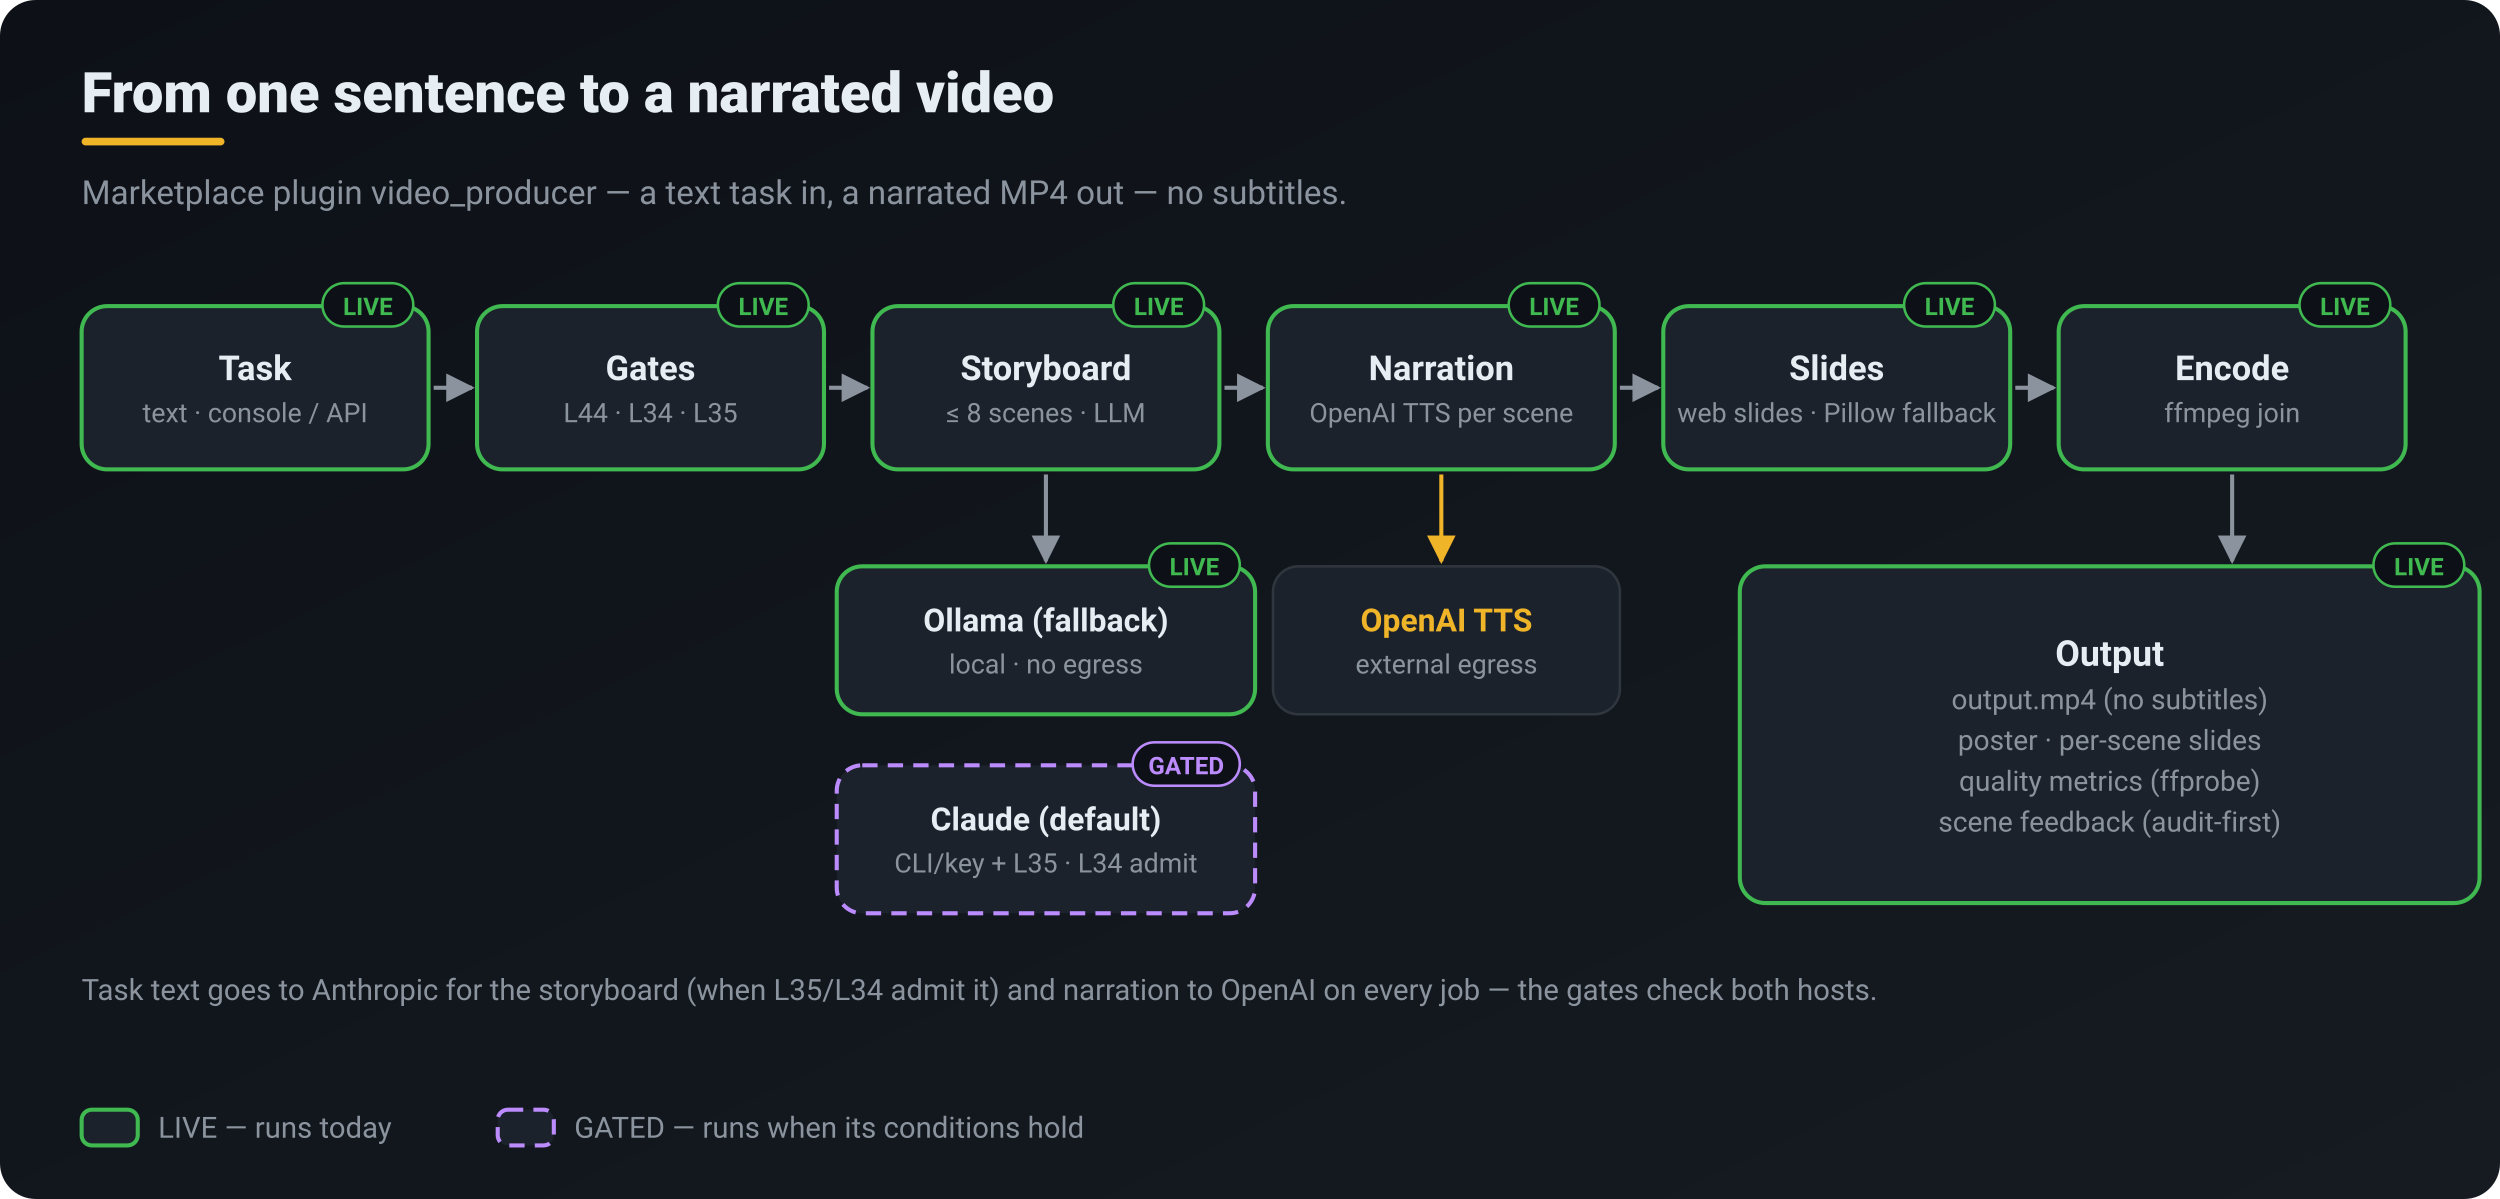
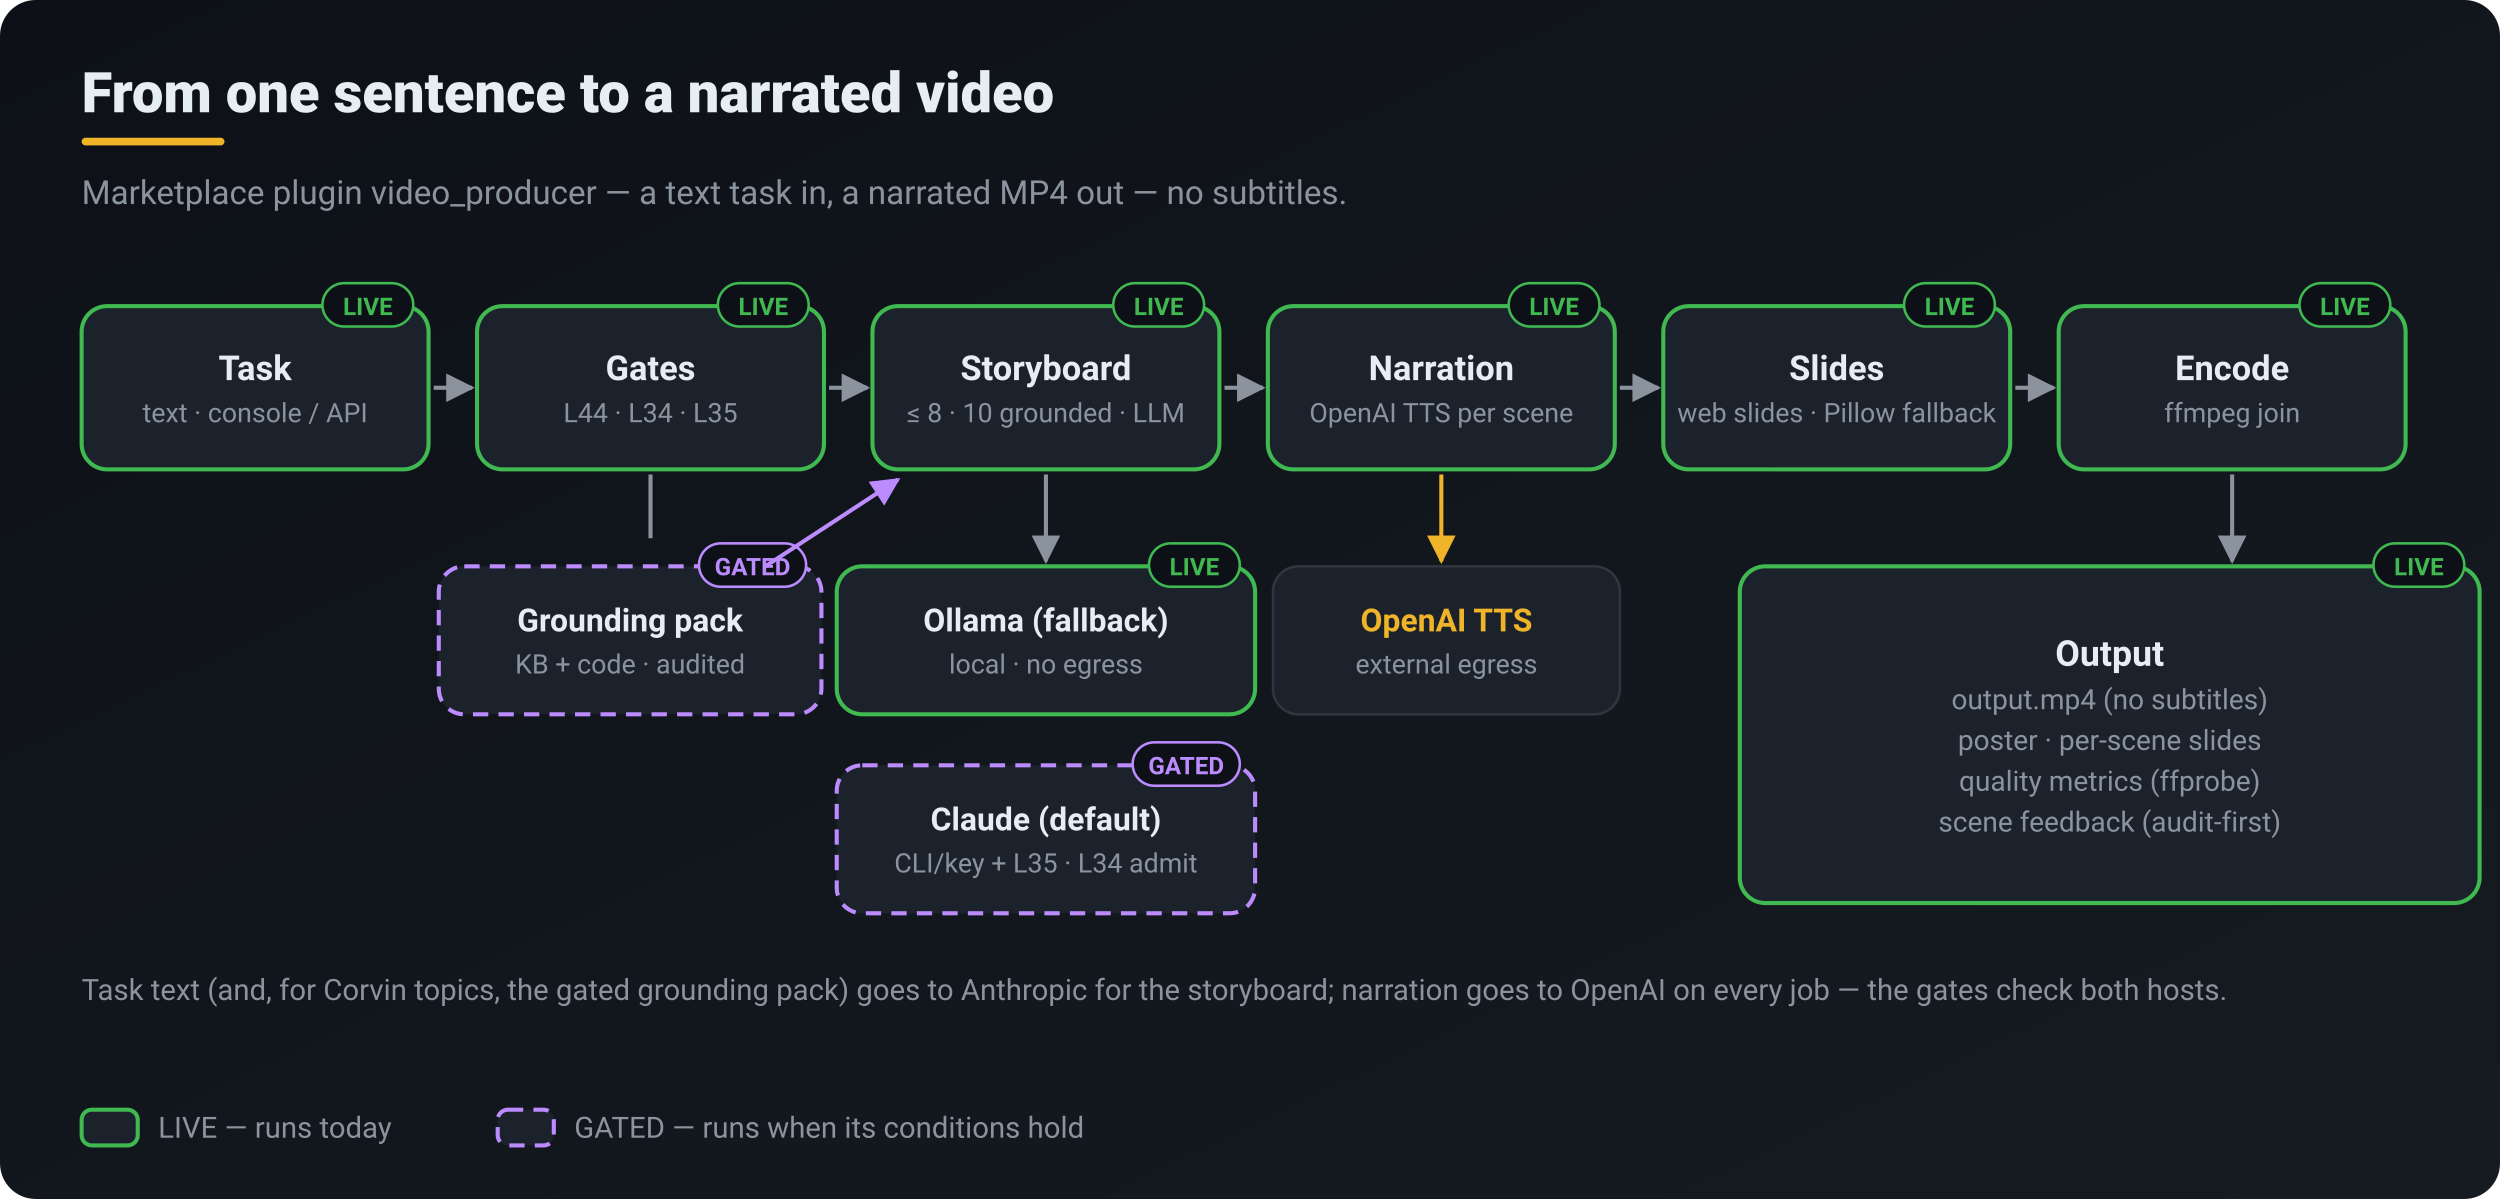
<svg xmlns="http://www.w3.org/2000/svg" viewBox="0 0 980 470" width="980" role="img" aria-labelledby="t d">
  <defs>
    <linearGradient id="bgg" x1="0" y1="0" x2="1" y2="1">
      <stop offset="0" stop-color="#0d1117" />
      <stop offset="1" stop-color="#161b22" />
    </linearGradient>
  </defs>
  <rect width="980" height="470" rx="14" fill="url(#bgg)" />
  <text x="32" y="44" font-family="ui-sans-serif, -apple-system, BlinkMacSystemFont, 'Segoe UI', Roboto, Helvetica, Arial, sans-serif" font-size="22" font-weight="800" fill="#e6edf3" text-anchor="start">From one sentence to a narrated video</text>
  <rect x="32" y="54" width="56" height="3" rx="1.5" fill="#f0b429" />
  <text x="32" y="80" font-family="ui-sans-serif, -apple-system, BlinkMacSystemFont, 'Segoe UI', Roboto, Helvetica, Arial, sans-serif" font-size="13" font-weight="400" fill="#8b949e" text-anchor="start">Marketplace plugin video_producer — a text task in, a narrated MP4 out — no subtitles.</text>
  <rect x="32" y="120" width="136" height="64" rx="10" fill="#1b222c" stroke="#3fb950" stroke-width="1.6" />
  <text x="100.0" y="149.0" font-family="ui-sans-serif, -apple-system, BlinkMacSystemFont, 'Segoe UI', Roboto, Helvetica, Arial, sans-serif" font-size="13.5" font-weight="700" fill="#e6edf3" text-anchor="middle">Task</text>
  <text x="100.0" y="165.5" font-family="ui-sans-serif, -apple-system, BlinkMacSystemFont, 'Segoe UI', Roboto, Helvetica, Arial, sans-serif" font-size="10.5" font-weight="400" fill="#8b949e" text-anchor="middle">text · console / API</text>
  <rect x="126.4" y="111" width="35.6" height="17" rx="8.5" fill="#0d1117" stroke="#3fb950" stroke-width="1" />
  <text x="144.2" y="123.5" font-family="ui-sans-serif, -apple-system, BlinkMacSystemFont, 'Segoe UI', Roboto, Helvetica, Arial, sans-serif" font-size="9.5" font-weight="700" fill="#3fb950" text-anchor="middle">LIVE</text>
  <rect x="187" y="120" width="136" height="64" rx="10" fill="#1b222c" stroke="#3fb950" stroke-width="1.6" />
  <text x="255.0" y="149.0" font-family="ui-sans-serif, -apple-system, BlinkMacSystemFont, 'Segoe UI', Roboto, Helvetica, Arial, sans-serif" font-size="13.5" font-weight="700" fill="#e6edf3" text-anchor="middle">Gates</text>
  <text x="255.0" y="165.5" font-family="ui-sans-serif, -apple-system, BlinkMacSystemFont, 'Segoe UI', Roboto, Helvetica, Arial, sans-serif" font-size="10.5" font-weight="400" fill="#8b949e" text-anchor="middle">L44 · L34 · L35</text>
  <rect x="281.4" y="111" width="35.6" height="17" rx="8.5" fill="#0d1117" stroke="#3fb950" stroke-width="1" />
  <text x="299.2" y="123.5" font-family="ui-sans-serif, -apple-system, BlinkMacSystemFont, 'Segoe UI', Roboto, Helvetica, Arial, sans-serif" font-size="9.5" font-weight="700" fill="#3fb950" text-anchor="middle">LIVE</text>
  <defs>
    <marker id="m63150750" viewBox="0 0 10 10" refX="9" refY="5" markerWidth="7" markerHeight="7" orient="auto-start-reverse">
      <path d="M0 0 L10 5 L0 10 z" fill="#8b949e" />
    </marker>
  </defs>
  <path d="M170 152 L185 152" fill="none" stroke="#8b949e" stroke-width="1.6" marker-end="url(#m63150750)" />
  <rect x="342" y="120" width="136" height="64" rx="10" fill="#1b222c" stroke="#3fb950" stroke-width="1.6" />
  <text x="410.0" y="149.0" font-family="ui-sans-serif, -apple-system, BlinkMacSystemFont, 'Segoe UI', Roboto, Helvetica, Arial, sans-serif" font-size="13.5" font-weight="700" fill="#e6edf3" text-anchor="middle">Storyboard</text>
-   <text x="410.0" y="165.5" font-family="ui-sans-serif, -apple-system, BlinkMacSystemFont, 'Segoe UI', Roboto, Helvetica, Arial, sans-serif" font-size="10.5" font-weight="400" fill="#8b949e" text-anchor="middle">≤ 8 scenes · LLM</text>
+   <text x="410.0" y="165.5" font-family="ui-sans-serif, -apple-system, BlinkMacSystemFont, 'Segoe UI', Roboto, Helvetica, Arial, sans-serif" font-size="10.5" font-weight="400" fill="#8b949e" text-anchor="middle">≤ 8 · 10 grounded · LLM</text>
  <rect x="436.4" y="111" width="35.6" height="17" rx="8.5" fill="#0d1117" stroke="#3fb950" stroke-width="1" />
  <text x="454.2" y="123.5" font-family="ui-sans-serif, -apple-system, BlinkMacSystemFont, 'Segoe UI', Roboto, Helvetica, Arial, sans-serif" font-size="9.5" font-weight="700" fill="#3fb950" text-anchor="middle">LIVE</text>
  <defs>
    <marker id="m77177351" viewBox="0 0 10 10" refX="9" refY="5" markerWidth="7" markerHeight="7" orient="auto-start-reverse">
      <path d="M0 0 L10 5 L0 10 z" fill="#8b949e" />
    </marker>
  </defs>
  <path d="M325 152 L340 152" fill="none" stroke="#8b949e" stroke-width="1.6" marker-end="url(#m77177351)" />
  <rect x="497" y="120" width="136" height="64" rx="10" fill="#1b222c" stroke="#3fb950" stroke-width="1.6" />
  <text x="565.0" y="149.0" font-family="ui-sans-serif, -apple-system, BlinkMacSystemFont, 'Segoe UI', Roboto, Helvetica, Arial, sans-serif" font-size="13.5" font-weight="700" fill="#e6edf3" text-anchor="middle">Narration</text>
  <text x="565.0" y="165.5" font-family="ui-sans-serif, -apple-system, BlinkMacSystemFont, 'Segoe UI', Roboto, Helvetica, Arial, sans-serif" font-size="10.5" font-weight="400" fill="#8b949e" text-anchor="middle">OpenAI TTS per scene</text>
  <rect x="591.4" y="111" width="35.6" height="17" rx="8.5" fill="#0d1117" stroke="#3fb950" stroke-width="1" />
  <text x="609.2" y="123.5" font-family="ui-sans-serif, -apple-system, BlinkMacSystemFont, 'Segoe UI', Roboto, Helvetica, Arial, sans-serif" font-size="9.5" font-weight="700" fill="#3fb950" text-anchor="middle">LIVE</text>
  <defs>
    <marker id="m41386508" viewBox="0 0 10 10" refX="9" refY="5" markerWidth="7" markerHeight="7" orient="auto-start-reverse">
      <path d="M0 0 L10 5 L0 10 z" fill="#8b949e" />
    </marker>
  </defs>
  <path d="M480 152 L495 152" fill="none" stroke="#8b949e" stroke-width="1.6" marker-end="url(#m41386508)" />
  <rect x="652" y="120" width="136" height="64" rx="10" fill="#1b222c" stroke="#3fb950" stroke-width="1.6" />
  <text x="720.0" y="149.0" font-family="ui-sans-serif, -apple-system, BlinkMacSystemFont, 'Segoe UI', Roboto, Helvetica, Arial, sans-serif" font-size="13.5" font-weight="700" fill="#e6edf3" text-anchor="middle">Slides</text>
  <text x="720.0" y="165.5" font-family="ui-sans-serif, -apple-system, BlinkMacSystemFont, 'Segoe UI', Roboto, Helvetica, Arial, sans-serif" font-size="10.5" font-weight="400" fill="#8b949e" text-anchor="middle">web slides · Pillow fallback</text>
  <rect x="746.4" y="111" width="35.6" height="17" rx="8.5" fill="#0d1117" stroke="#3fb950" stroke-width="1" />
  <text x="764.2" y="123.5" font-family="ui-sans-serif, -apple-system, BlinkMacSystemFont, 'Segoe UI', Roboto, Helvetica, Arial, sans-serif" font-size="9.5" font-weight="700" fill="#3fb950" text-anchor="middle">LIVE</text>
  <defs>
    <marker id="m98941593" viewBox="0 0 10 10" refX="9" refY="5" markerWidth="7" markerHeight="7" orient="auto-start-reverse">
      <path d="M0 0 L10 5 L0 10 z" fill="#8b949e" />
    </marker>
  </defs>
  <path d="M635 152 L650 152" fill="none" stroke="#8b949e" stroke-width="1.6" marker-end="url(#m98941593)" />
  <rect x="807" y="120" width="136" height="64" rx="10" fill="#1b222c" stroke="#3fb950" stroke-width="1.6" />
  <text x="875.0" y="149.0" font-family="ui-sans-serif, -apple-system, BlinkMacSystemFont, 'Segoe UI', Roboto, Helvetica, Arial, sans-serif" font-size="13.5" font-weight="700" fill="#e6edf3" text-anchor="middle">Encode</text>
  <text x="875.0" y="165.5" font-family="ui-sans-serif, -apple-system, BlinkMacSystemFont, 'Segoe UI', Roboto, Helvetica, Arial, sans-serif" font-size="10.5" font-weight="400" fill="#8b949e" text-anchor="middle">ffmpeg join</text>
  <rect x="901.4" y="111" width="35.6" height="17" rx="8.5" fill="#0d1117" stroke="#3fb950" stroke-width="1" />
  <text x="919.2" y="123.5" font-family="ui-sans-serif, -apple-system, BlinkMacSystemFont, 'Segoe UI', Roboto, Helvetica, Arial, sans-serif" font-size="9.5" font-weight="700" fill="#3fb950" text-anchor="middle">LIVE</text>
  <defs>
    <marker id="m99650992" viewBox="0 0 10 10" refX="9" refY="5" markerWidth="7" markerHeight="7" orient="auto-start-reverse">
      <path d="M0 0 L10 5 L0 10 z" fill="#8b949e" />
    </marker>
  </defs>
  <path d="M790 152 L805 152" fill="none" stroke="#8b949e" stroke-width="1.6" marker-end="url(#m99650992)" />
+   <rect x="172" y="222" width="150" height="58" rx="10" fill="#1b222c" stroke="#bc8cff" stroke-width="1.6" stroke-dasharray="6 4" />
+   <text x="247.0" y="247.5" font-family="ui-sans-serif, -apple-system, BlinkMacSystemFont, 'Segoe UI', Roboto, Helvetica, Arial, sans-serif" font-size="12.5" font-weight="700" fill="#e6edf3" text-anchor="middle">Grounding pack</text>
+   <text x="247.0" y="264.0" font-family="ui-sans-serif, -apple-system, BlinkMacSystemFont, 'Segoe UI', Roboto, Helvetica, Arial, sans-serif" font-size="10.5" font-weight="400" fill="#8b949e" text-anchor="middle">KB + code · audited</text>
+   <rect x="274.0" y="213" width="42.0" height="17" rx="8.5" fill="#0d1117" stroke="#bc8cff" stroke-width="1" />
+   <text x="295.0" y="225.5" font-family="ui-sans-serif, -apple-system, BlinkMacSystemFont, 'Segoe UI', Roboto, Helvetica, Arial, sans-serif" font-size="9.5" font-weight="700" fill="#bc8cff" text-anchor="middle">GATED</text>
+   <defs>
+     <marker id="mground" viewBox="0 0 10 10" refX="9" refY="5" markerWidth="7" markerHeight="7" orient="auto-start-reverse">
+       <path d="M0 0 L10 5 L0 10 z" fill="#bc8cff" />
+     </marker>
+   </defs>
+   <path d="M255 186 L255 211" fill="none" stroke="#8b949e" stroke-width="1.6" />
+   <path d="M300 222 L352 188" fill="none" stroke="#bc8cff" stroke-width="1.6" marker-end="url(#mground)" />
  <rect x="328" y="222" width="164" height="58" rx="10" fill="#1b222c" stroke="#3fb950" stroke-width="1.6" />
  <text x="410.0" y="247.5" font-family="ui-sans-serif, -apple-system, BlinkMacSystemFont, 'Segoe UI', Roboto, Helvetica, Arial, sans-serif" font-size="12.5" font-weight="700" fill="#e6edf3" text-anchor="middle">Ollama (fallback)</text>
  <text x="410.0" y="264.0" font-family="ui-sans-serif, -apple-system, BlinkMacSystemFont, 'Segoe UI', Roboto, Helvetica, Arial, sans-serif" font-size="10.5" font-weight="400" fill="#8b949e" text-anchor="middle">local · no egress</text>
  <rect x="450.4" y="213" width="35.6" height="17" rx="8.5" fill="#0d1117" stroke="#3fb950" stroke-width="1" />
  <text x="468.2" y="225.5" font-family="ui-sans-serif, -apple-system, BlinkMacSystemFont, 'Segoe UI', Roboto, Helvetica, Arial, sans-serif" font-size="9.5" font-weight="700" fill="#3fb950" text-anchor="middle">LIVE</text>
  <rect x="328" y="300" width="164" height="58" rx="10" fill="#1b222c" stroke="#bc8cff" stroke-width="1.6" stroke-dasharray="6 4" />
  <text x="410.0" y="325.5" font-family="ui-sans-serif, -apple-system, BlinkMacSystemFont, 'Segoe UI', Roboto, Helvetica, Arial, sans-serif" font-size="12.5" font-weight="700" fill="#e6edf3" text-anchor="middle">Claude (default)</text>
  <text x="410.0" y="342.0" font-family="ui-sans-serif, -apple-system, BlinkMacSystemFont, 'Segoe UI', Roboto, Helvetica, Arial, sans-serif" font-size="10.5" font-weight="400" fill="#8b949e" text-anchor="middle">CLI/key + L35 · L34 admit</text>
  <rect x="444.0" y="291" width="42.0" height="17" rx="8.5" fill="#0d1117" stroke="#bc8cff" stroke-width="1" />
  <text x="465.0" y="303.5" font-family="ui-sans-serif, -apple-system, BlinkMacSystemFont, 'Segoe UI', Roboto, Helvetica, Arial, sans-serif" font-size="9.5" font-weight="700" fill="#bc8cff" text-anchor="middle">GATED</text>
  <defs>
    <marker id="m58433435" viewBox="0 0 10 10" refX="9" refY="5" markerWidth="7" markerHeight="7" orient="auto-start-reverse">
      <path d="M0 0 L10 5 L0 10 z" fill="#8b949e" />
    </marker>
  </defs>
  <path d="M410 186 L410 220" fill="none" stroke="#8b949e" stroke-width="1.6" marker-end="url(#m58433435)" />
  <rect x="499" y="222" width="136" height="58" rx="10" fill="#1b222c" stroke="#30363d" stroke-width="1" />
  <text x="567.0" y="247.5" font-family="ui-sans-serif, -apple-system, BlinkMacSystemFont, 'Segoe UI', Roboto, Helvetica, Arial, sans-serif" font-size="12.5" font-weight="700" fill="#f0b429" text-anchor="middle">OpenAI TTS</text>
  <text x="567.0" y="264.0" font-family="ui-sans-serif, -apple-system, BlinkMacSystemFont, 'Segoe UI', Roboto, Helvetica, Arial, sans-serif" font-size="10.5" font-weight="400" fill="#8b949e" text-anchor="middle">external egress</text>
  <defs>
    <marker id="m19502012" viewBox="0 0 10 10" refX="9" refY="5" markerWidth="7" markerHeight="7" orient="auto-start-reverse">
      <path d="M0 0 L10 5 L0 10 z" fill="#f0b429" />
    </marker>
  </defs>
  <path d="M565 186 L565 220" fill="none" stroke="#f0b429" stroke-width="1.6" marker-end="url(#m19502012)" />
  <rect x="682" y="222" width="290" height="132" rx="10" fill="#1b222c" stroke="#3fb950" stroke-width="1.6" />
  <text x="827.0" y="261.0" font-family="ui-sans-serif, -apple-system, BlinkMacSystemFont, 'Segoe UI', Roboto, Helvetica, Arial, sans-serif" font-size="14" font-weight="700" fill="#e6edf3" text-anchor="middle">Output</text>
  <text x="827.0" y="278.0" font-family="ui-sans-serif, -apple-system, BlinkMacSystemFont, 'Segoe UI', Roboto, Helvetica, Arial, sans-serif" font-size="11" font-weight="400" fill="#8b949e" text-anchor="middle">output.mp4 (no subtitles)</text>
  <text x="827.0" y="294.0" font-family="ui-sans-serif, -apple-system, BlinkMacSystemFont, 'Segoe UI', Roboto, Helvetica, Arial, sans-serif" font-size="11" font-weight="400" fill="#8b949e" text-anchor="middle">poster · per-scene slides</text>
  <text x="827.0" y="310.0" font-family="ui-sans-serif, -apple-system, BlinkMacSystemFont, 'Segoe UI', Roboto, Helvetica, Arial, sans-serif" font-size="11" font-weight="400" fill="#8b949e" text-anchor="middle">quality metrics (ffprobe)</text>
  <text x="827.0" y="326.0" font-family="ui-sans-serif, -apple-system, BlinkMacSystemFont, 'Segoe UI', Roboto, Helvetica, Arial, sans-serif" font-size="11" font-weight="400" fill="#8b949e" text-anchor="middle">scene feedback (audit-first)</text>
  <rect x="930.4" y="213" width="35.6" height="17" rx="8.5" fill="#0d1117" stroke="#3fb950" stroke-width="1" />
  <text x="948.2" y="225.5" font-family="ui-sans-serif, -apple-system, BlinkMacSystemFont, 'Segoe UI', Roboto, Helvetica, Arial, sans-serif" font-size="9.5" font-weight="700" fill="#3fb950" text-anchor="middle">LIVE</text>
  <defs>
    <marker id="m45922021" viewBox="0 0 10 10" refX="9" refY="5" markerWidth="7" markerHeight="7" orient="auto-start-reverse">
      <path d="M0 0 L10 5 L0 10 z" fill="#8b949e" />
    </marker>
  </defs>
  <path d="M875 186 L875 220" fill="none" stroke="#8b949e" stroke-width="1.6" marker-end="url(#m45922021)" />
-   <text x="32" y="392" font-family="ui-sans-serif, -apple-system, BlinkMacSystemFont, 'Segoe UI', Roboto, Helvetica, Arial, sans-serif" font-size="11.5" font-weight="400" fill="#8b949e" text-anchor="start">Task text goes to Anthropic for the storyboard (when L35/L34 admit it) and narration to OpenAI on every job — the gates check both hosts.</text>
+   <text x="32" y="392" font-family="ui-sans-serif, -apple-system, BlinkMacSystemFont, 'Segoe UI', Roboto, Helvetica, Arial, sans-serif" font-size="11.5" font-weight="400" fill="#8b949e" text-anchor="start">Task text (and, for Corvin topics, the gated grounding pack) goes to Anthropic for the storyboard; narration goes to OpenAI on every job — the gates check both hosts.</text>
  <rect x="32" y="435" width="22" height="14" rx="4" fill="#1b222c" stroke="#3fb950" stroke-width="1.6" />
  <text x="62" y="446" font-family="ui-sans-serif, -apple-system, BlinkMacSystemFont, 'Segoe UI', Roboto, Helvetica, Arial, sans-serif" font-size="11.5" font-weight="400" fill="#8b949e" text-anchor="start">LIVE — runs today</text>
  <rect x="195.1" y="435" width="22" height="14" rx="4" fill="#1b222c" stroke="#bc8cff" stroke-width="1.6" stroke-dasharray="6 4" />
  <text x="225.1" y="446" font-family="ui-sans-serif, -apple-system, BlinkMacSystemFont, 'Segoe UI', Roboto, Helvetica, Arial, sans-serif" font-size="11.5" font-weight="400" fill="#8b949e" text-anchor="start">GATED — runs when its conditions hold</text>
</svg>
